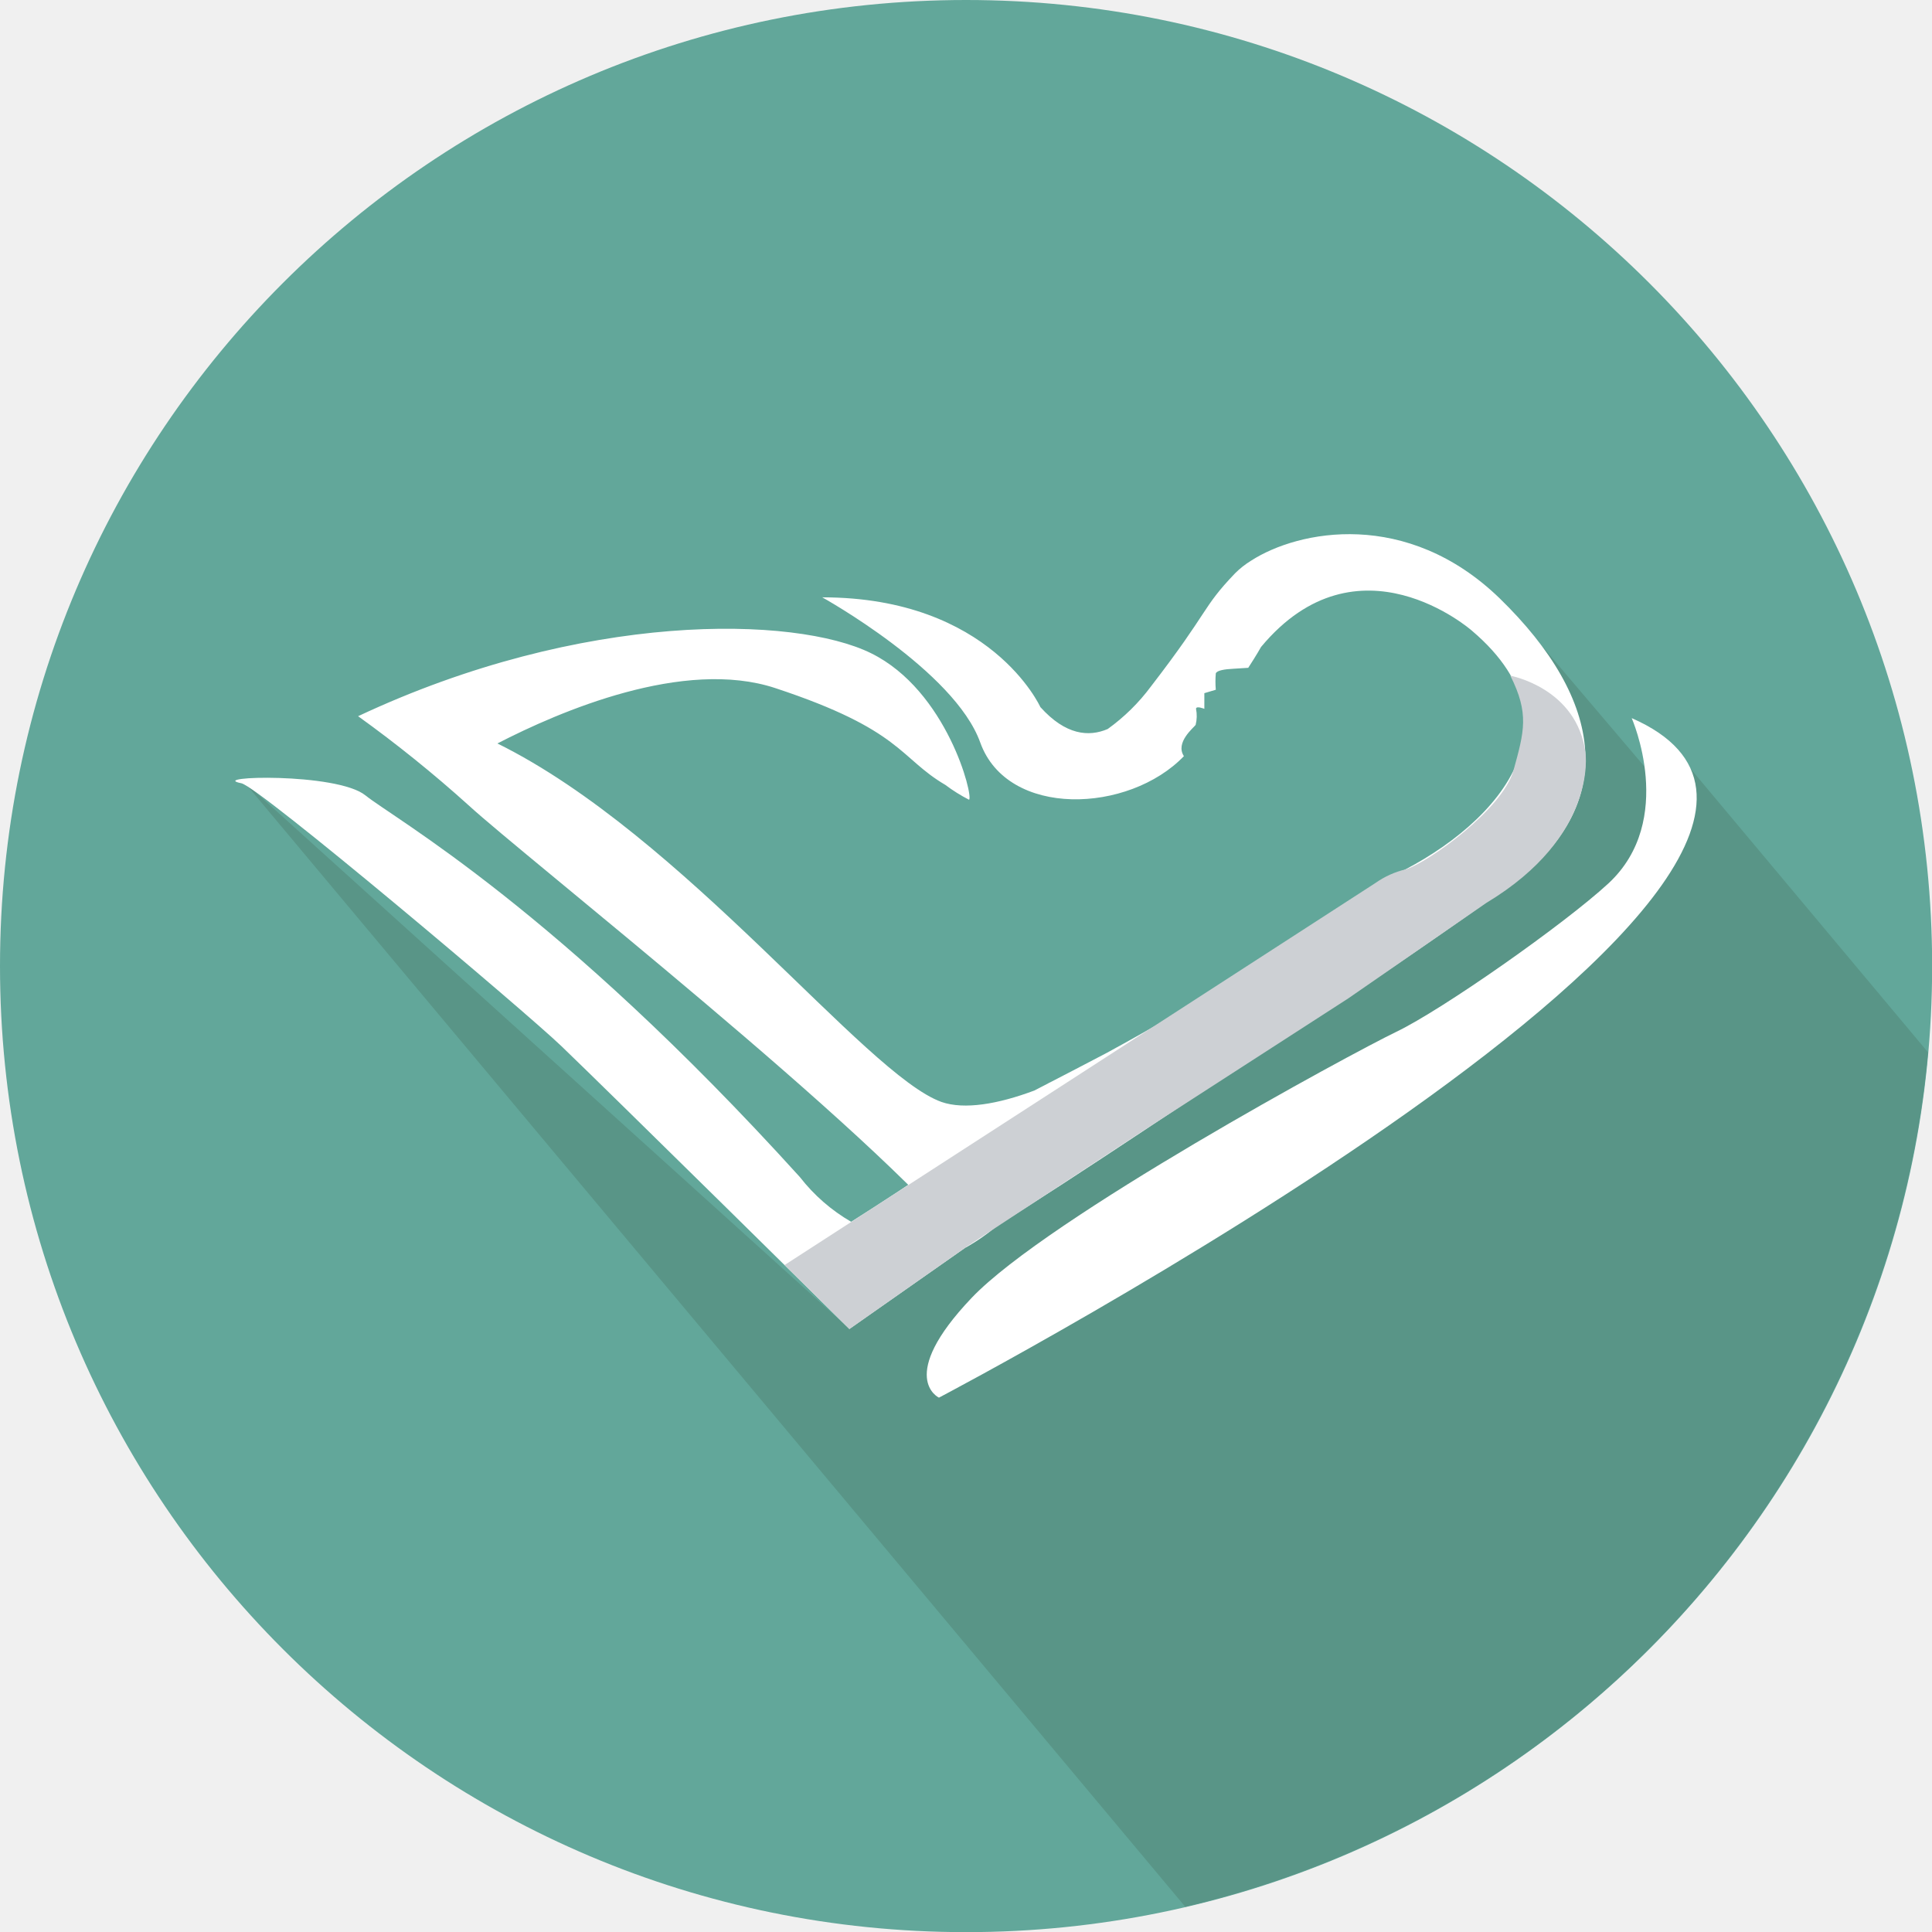
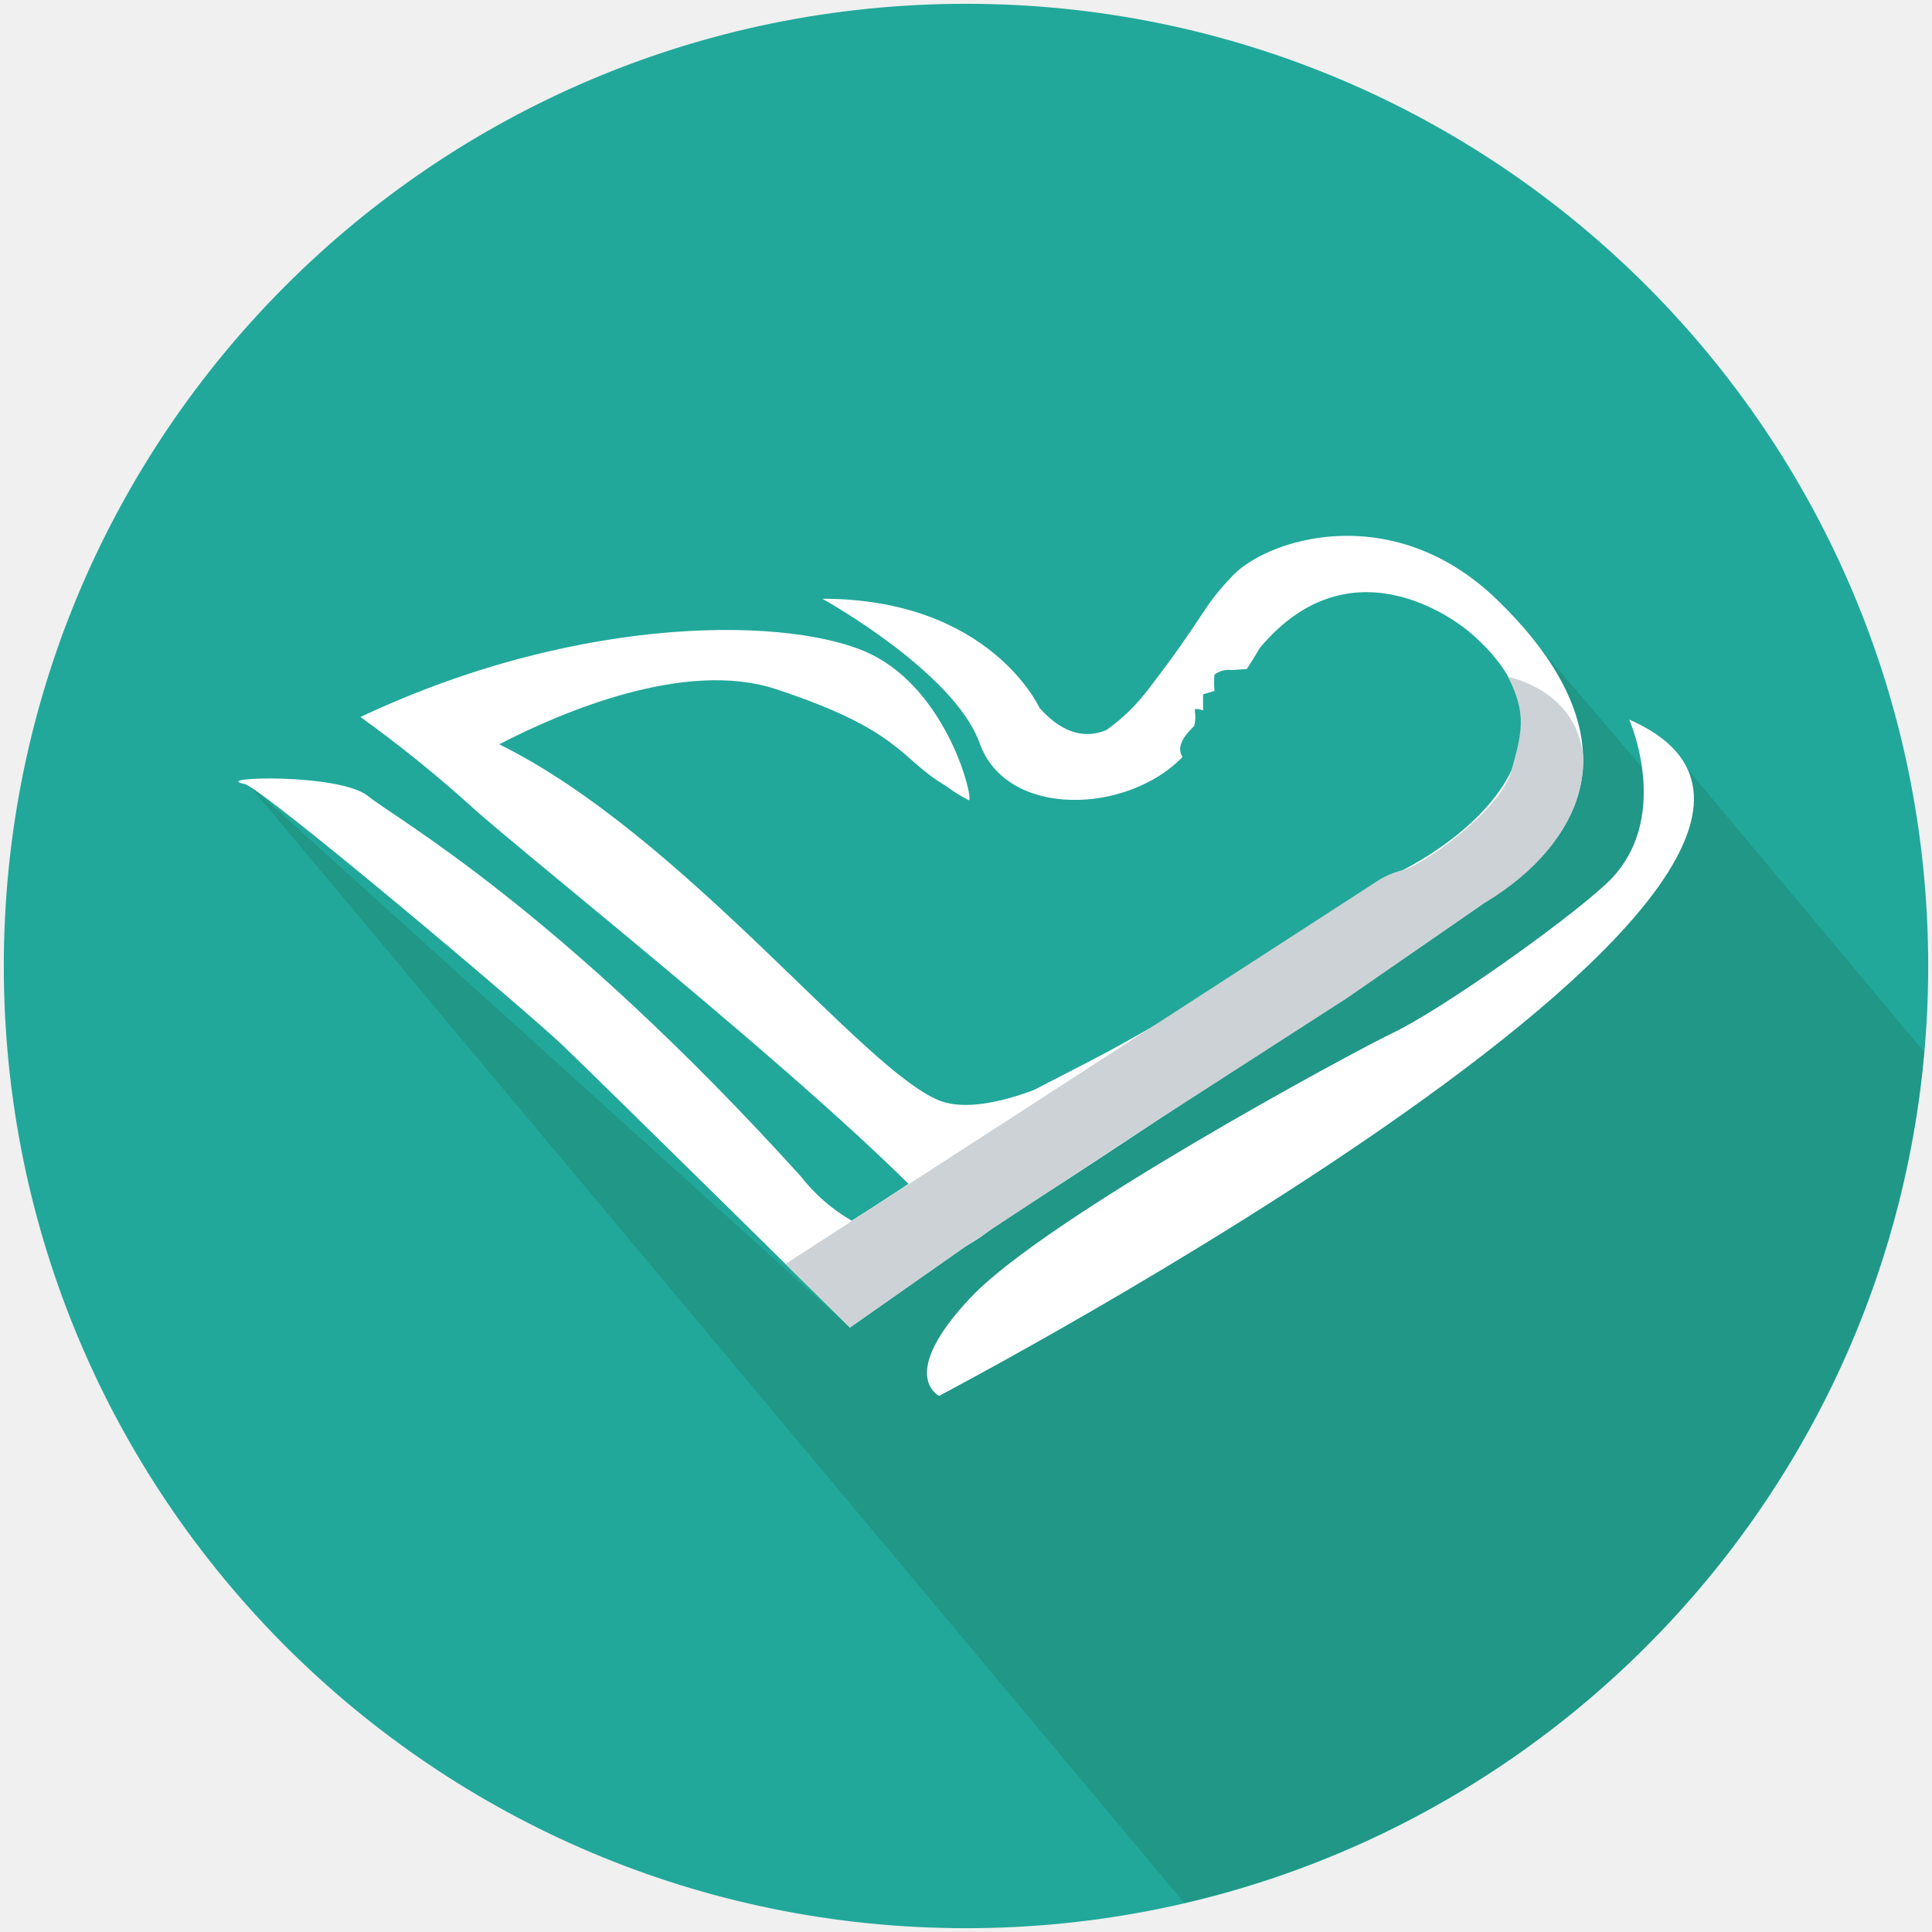
- <svg xmlns="http://www.w3.org/2000/svg" viewBox="0 0 141.73 141.73">
+ <svg xmlns="http://www.w3.org/2000/svg" id="Camada_1" data-name="Camada 1" viewBox="0 0 142.3 142.3">
  <defs>
-     <style>.cls-1{fill:#62a79a;}.cls-2{fill:#599587;}.cls-3{fill:#fff;}.cls-4{fill:#cdd0d4;}</style>
+     <style>.cls-1{fill:#21a89a;}.cls-2{fill:#209787;}.cls-3{fill:#fff;}.cls-4{fill:#cdd2d6;}</style>
  </defs>
-   <g id="Camada_2" data-name="Camada 2">
-     <g id="Camada_1-2" data-name="Camada 1">
-       <circle class="cls-1" cx="70.87" cy="70.87" r="70.87" />
-       <path class="cls-2" d="M141.44,77.2,124,56.37l-2.67.68L113,47.25l3.32,7.94-54,42.3L17.9,57.35l69.05,82.53A70.89,70.89,0,0,0,141.44,77.2Z" />
-       <path class="cls-3" d="M81.38,84.13,62.31,97.49S44.51,79.93,41.17,76.73c-2.66-2.55-22.16-19-23.46-19.27-2.62-.52,7-.81,9.1.89s14,8.27,31.87,28a13,13,0,0,0,3.76,3.28S72.56,83.28,77,79.42Z" />
-       <path class="cls-3" d="M119.7,52.68S123,60.15,118,64.8c-3.25,3-12.19,9.27-15.56,10.89S76.84,89.37,71.28,95.21s-2.4,7.32-2.4,7.32S143.77,63.23,119.7,52.68Z" />
-       <path class="cls-3" d="M110,43.88c-6.79-6.56-14.73-5-18.22-2.75h0a6.39,6.39,0,0,0-1.18.93c-2.46,2.57-1.83,2.67-6.17,8.3a14.45,14.45,0,0,1-3.17,3.12c-1.38.59-3.08.46-4.94-1.61,0,0-3.63-8.05-16-8.05,0,0,9.7,5.37,11.59,10.65,2,5.57,10.91,5.2,14.94,1-.66-1,.73-2.1.86-2.29A2.67,2.67,0,0,0,87.74,52c0-.25.61,0,.61,0V50.85l.84-.25a7,7,0,0,1,0-1.2c.07-.22.67-.31,1.28-.34l1.1-.07c.6-.92.94-1.53.94-1.53,7.11-8.54,15.46-1.2,15.46-1.2,9,7.63.51,15.4-7,18.52A182.43,182.43,0,0,1,81.17,77.25C79.74,78,77.82,79,75.88,80c-2.67,1-5.14,1.42-6.81.84-5.61-2-18.92-19.55-32.58-26.3,4.55-2.35,13.67-6.28,20.39-4.06,9.3,3.07,9.09,5.12,12.47,7.1a12,12,0,0,0,1.74,1.09c.33-.26-1.61-8-7.19-10.75s-21.13-3.13-37.63,4.62a94.25,94.25,0,0,1,8.1,6.53c4.12,3.79,29.86,24,36.49,32.44a14.33,14.33,0,0,0,2.32-1.62c5-3.05,17.33-11.37,17.82-11.66,1.93-1.15,10.17-6.39,19.71-13.24C118.85,59.12,117.68,51.34,110,43.88Z" />
-       <path class="cls-4" d="M100.91,64.77a6.35,6.35,0,0,1,2.23-1c1.62-.5,7.1-4.4,7.89-7.26s1.16-4.17-.23-6.94c0,0,4.9.89,5.51,5.67,0,0,.91,6.08-7.28,11l-10.12,7L83.79,83,70.85,91.5l-8.54,6L57.56,92.8Z" />
-     </g>
-   </g>
+   <circle class="cls-1" cx="71.15" cy="71.15" r="70.87" />
+   <path class="cls-2" d="M141.72,77.48L124.29,56.65l-2.67.68-8.35-9.8,3.32,7.94-54,42.3L18.18,57.63l69.05,82.53A70.89,70.89,0,0,0,141.72,77.48Z" />
+   <path class="cls-3" d="M81.66,84.41L62.6,97.77S44.79,80.21,41.45,77C38.8,74.46,19.29,58,18,57.74c-2.62-.52,7-0.81,9.1.89s14,8.27,31.87,28a13,13,0,0,0,3.76,3.28s10.11-6.35,14.53-10.21Z" />
+   <path class="cls-3" d="M120,53s3.31,7.47-1.72,12.12c-3.25,3-12.19,9.27-15.56,10.89S77.13,89.66,71.57,95.49s-2.4,7.32-2.4,7.32S144.06,63.52,120,53Z" />
+   <path class="cls-3" d="M110.25,44.16c-6.79-6.56-14.73-5-18.22-2.75h0a6.39,6.39,0,0,0-1.18.93C88.39,44.91,89,45,84.68,50.64a14.45,14.45,0,0,1-3.17,3.12c-1.38.59-3.08,0.46-4.94-1.61,0,0-3.63-8.05-16-8.05,0,0,9.7,5.37,11.59,10.65,2,5.57,10.91,5.2,14.94,1-0.66-1,.73-2.1.86-2.29A2.67,2.67,0,0,0,88,52.33c0-.25.61,0,0.61,0V51.14l0.84-.25a7,7,0,0,1,0-1.2,1.75,1.75,0,0,1,1.28-.34l1.1-.07c0.6-.92.94-1.53,0.94-1.53,7.11-8.54,15.46-1.2,15.46-1.2,9,7.63.51,15.4-7,18.52A182.43,182.43,0,0,1,81.45,77.54c-1.43.75-3.35,1.74-5.29,2.74-2.67,1-5.14,1.42-6.81.84-5.61-2-18.92-19.55-32.58-26.3,4.55-2.35,13.67-6.28,20.39-4.06,9.3,3.07,9.09,5.12,12.47,7.1a12,12,0,0,0,1.74,1.09c0.33-.26-1.61-8-7.19-10.75S43,45.05,26.55,52.81a94.25,94.25,0,0,1,8.1,6.53c4.12,3.79,29.86,24,36.49,32.44a14.33,14.33,0,0,0,2.32-1.62c5-3.05,17.33-11.37,17.82-11.66,1.93-1.15,10.17-6.39,19.71-13.24C119.14,59.41,118,51.62,110.25,44.16Z" />
+   <path class="cls-4" d="M101.19,65.06a6.35,6.35,0,0,1,2.23-1c1.62-.5,7.1-4.4,7.89-7.26s1.16-4.17-.23-6.94c0,0,4.9.89,5.51,5.67,0,0,.91,6.08-7.28,11l-10.12,7L84.07,83.27,71.14,91.79l-8.54,6-4.75-4.69Z" />
</svg>
